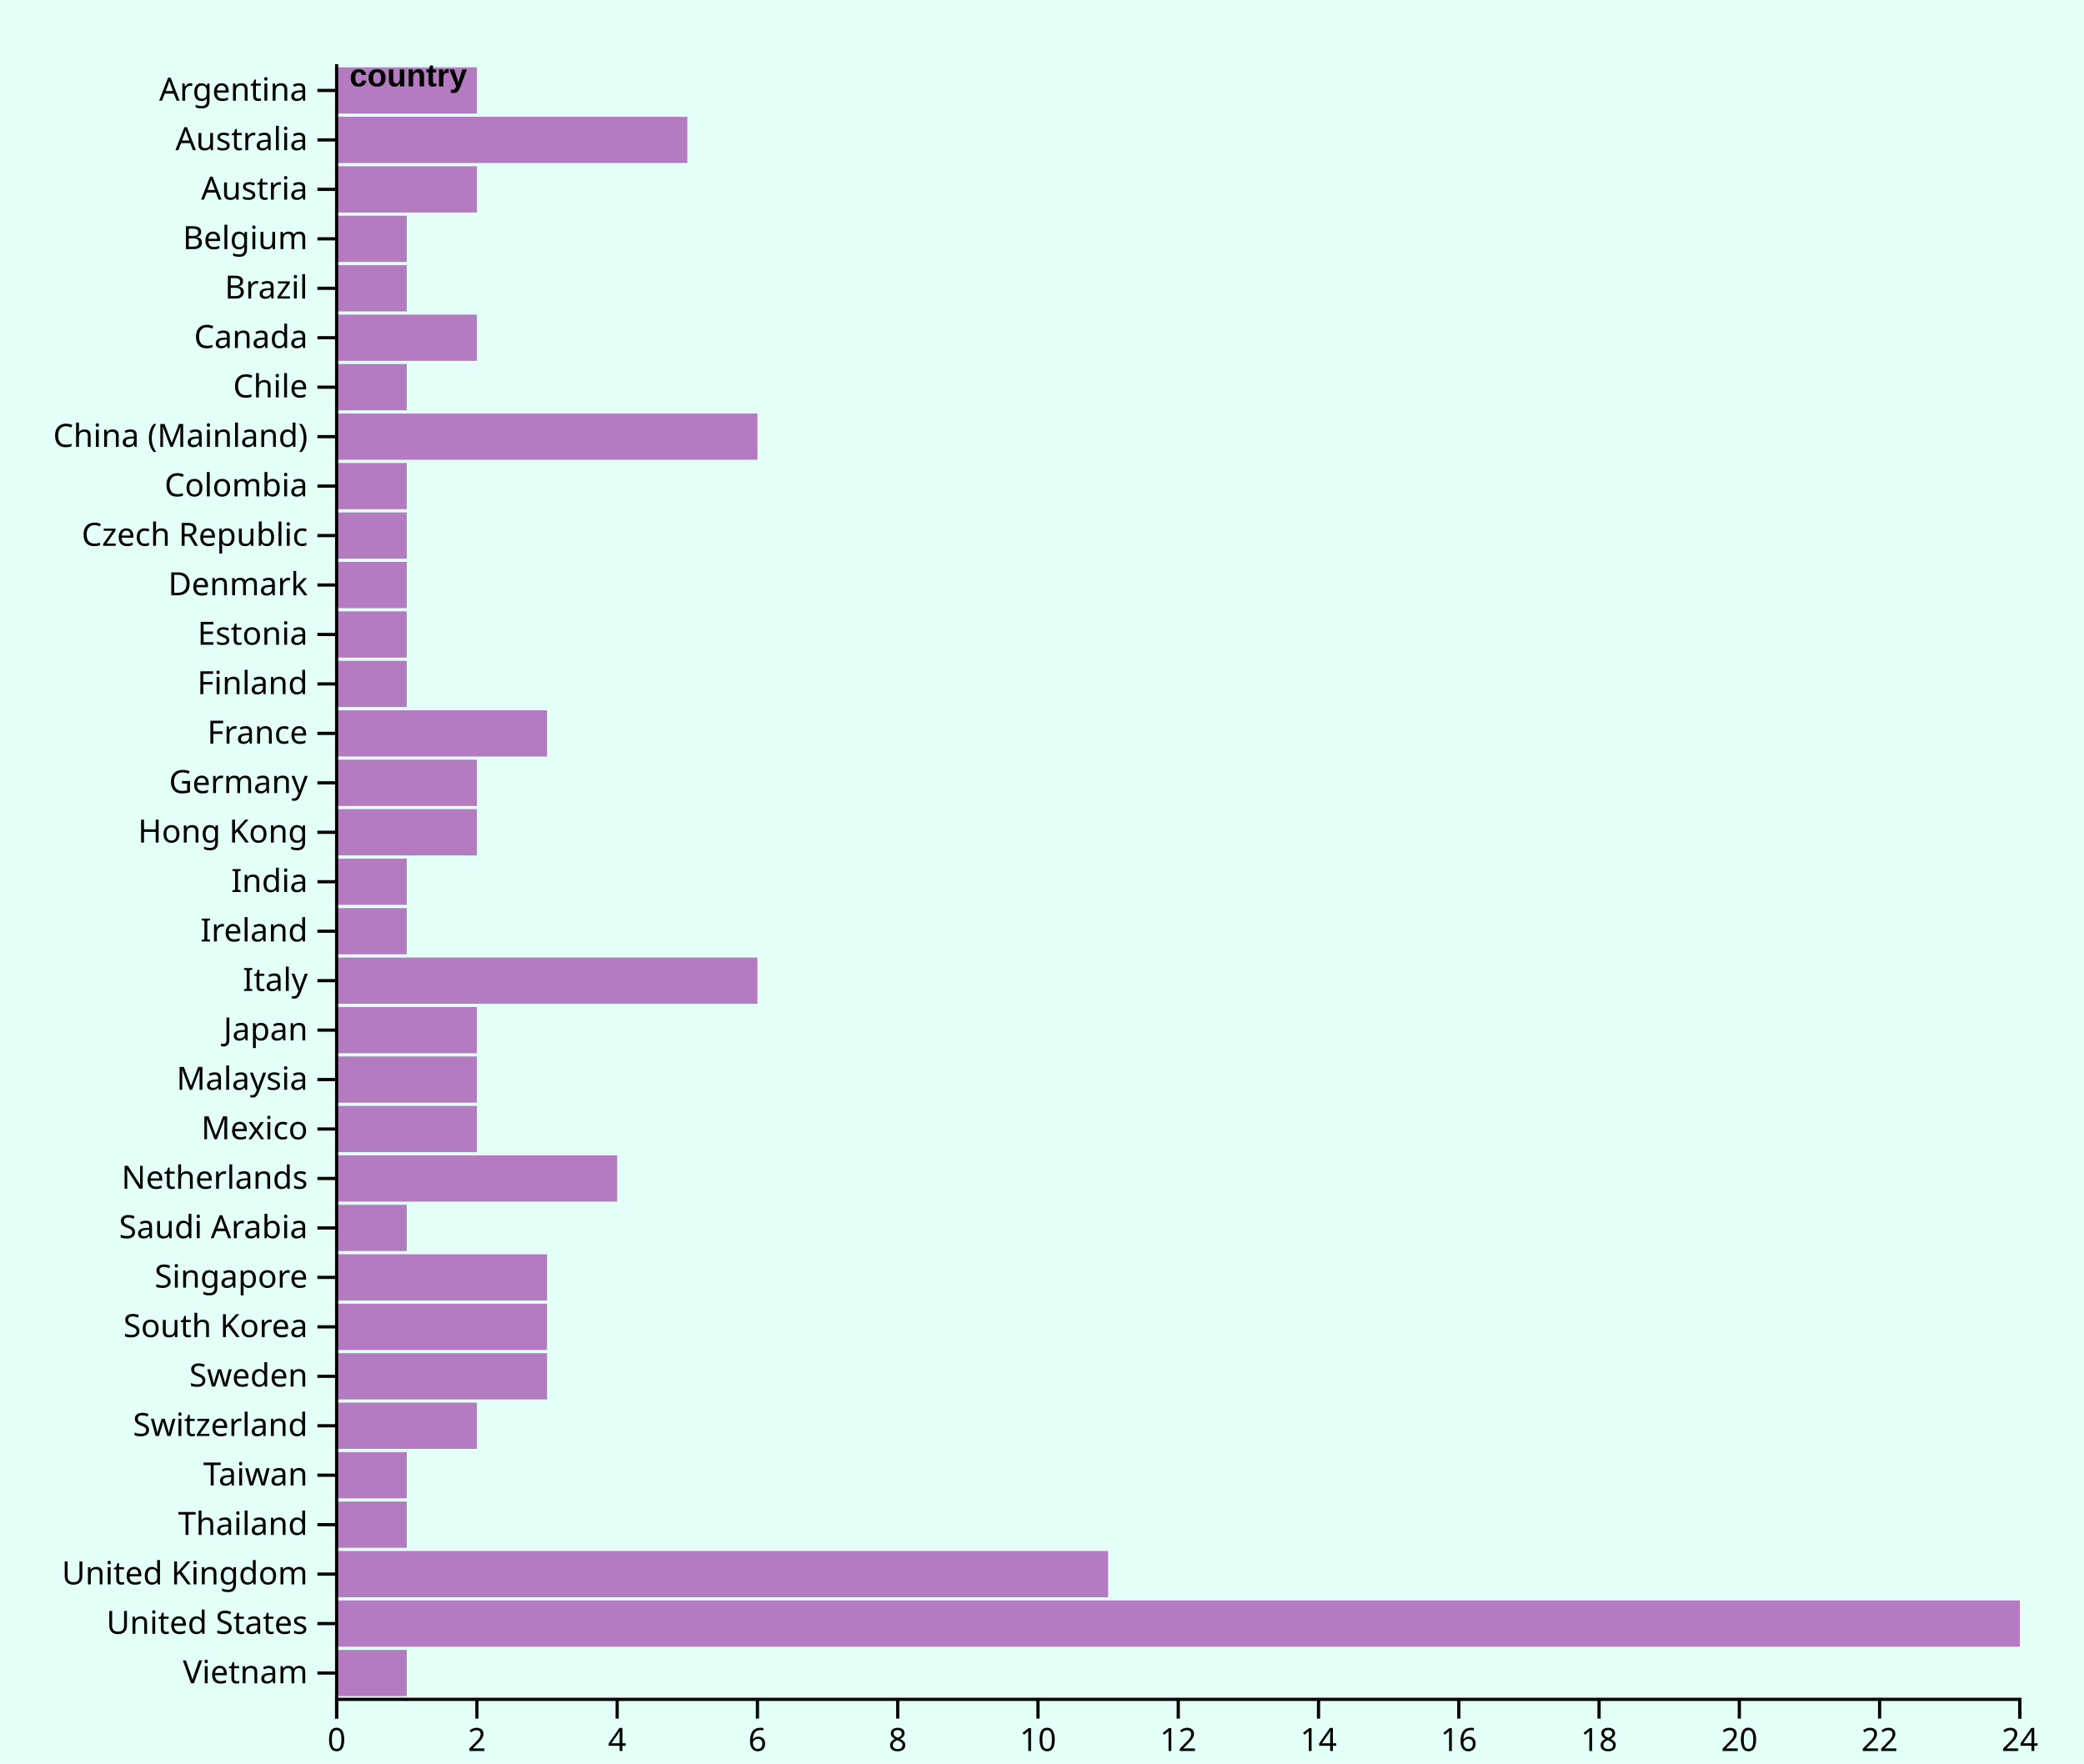
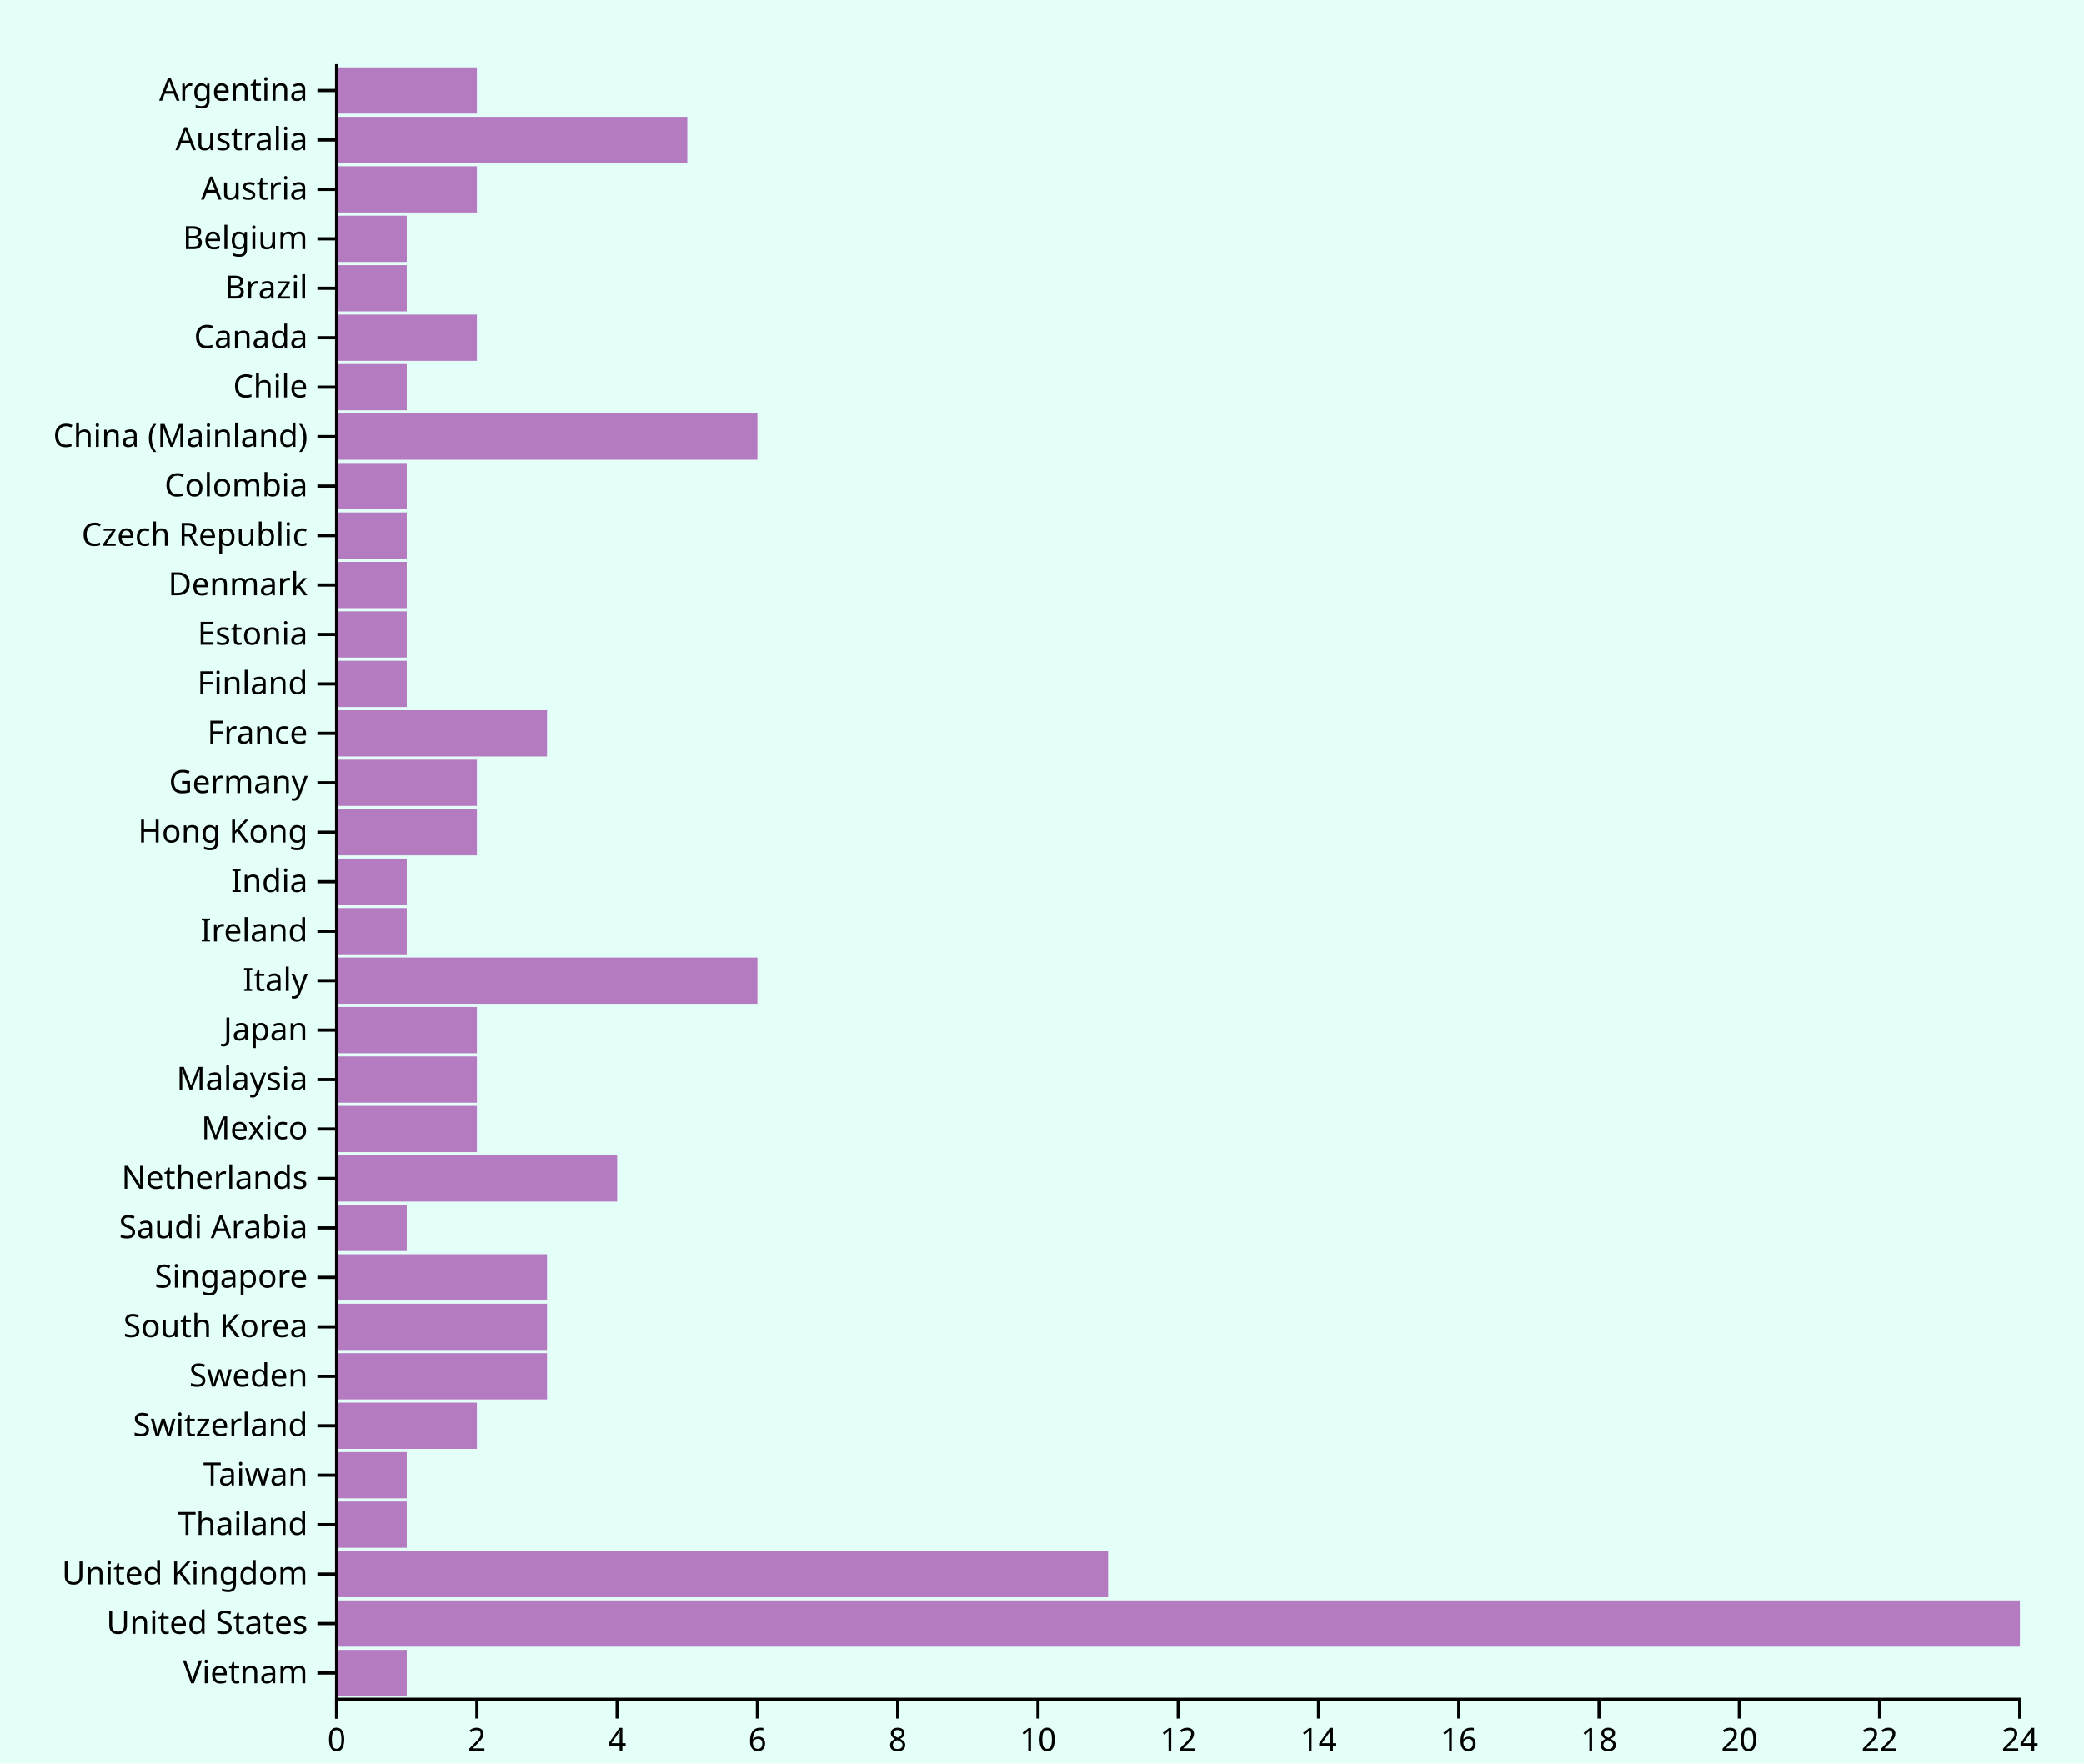
<svg xmlns="http://www.w3.org/2000/svg" width="650" height="550">
  <rect width="650" height="550" x="0" y="0" fill="#e3fff8" id="background" />
  <g id="viz">
    <g transform="translate(0,0)">
      <g transform="translate(105,20)">
        <g class="bars">
          <rect id="undefined - United Kingdom" x="0" y="463.727" height="14.426" width="240.625" fill="#b57bc1" />
          <rect id="undefined - United States" x="0" y="479.151" height="14.426" width="525" fill="#b57bc1" />
          <rect id="undefined - Italy" x="0" y="278.635" height="14.426" width="131.25" fill="#b57bc1" />
          <rect id="undefined - Finland" x="0" y="186.09" height="14.426" width="21.875" fill="#b57bc1" />
          <rect id="undefined - Netherlands" x="0" y="340.333" height="14.426" width="87.5" fill="#b57bc1" />
          <rect id="undefined - China (Mainland)" x="0" y="108.968" height="14.426" width="131.25" fill="#b57bc1" />
          <rect id="undefined - Australia" x="0" y="16.422" height="14.426" width="109.375" fill="#b57bc1" />
          <rect id="undefined - Singapore" x="0" y="371.181" height="14.426" width="65.625" fill="#b57bc1" />
          <rect id="undefined - Denmark" x="0" y="155.241" height="14.426" width="21.875" fill="#b57bc1" />
          <rect id="undefined - Hong Kong" x="0" y="232.363" height="14.426" width="43.75" fill="#b57bc1" />
          <rect id="undefined - Austria" x="0" y="31.847" height="14.426" width="43.75" fill="#b57bc1" />
          <rect id="undefined - Sweden" x="0" y="402.03" height="14.426" width="65.625" fill="#b57bc1" />
          <rect id="undefined - Malaysia" x="0" y="309.484" height="14.426" width="43.75" fill="#b57bc1" />
          <rect id="undefined - Canada" x="0" y="78.12" height="14.426" width="43.75" fill="#b57bc1" />
          <rect id="undefined - France" x="0" y="201.514" height="14.426" width="65.625" fill="#b57bc1" />
          <rect id="undefined - Switzerland" x="0" y="417.454" height="14.426" width="43.75" fill="#b57bc1" />
          <rect id="undefined - South Korea" x="0" y="386.606" height="14.426" width="65.625" fill="#b57bc1" />
          <rect id="undefined - Germany" x="0" y="216.938" height="14.426" width="43.75" fill="#b57bc1" />
          <rect id="undefined - Mexico" x="0" y="324.908" height="14.426" width="43.75" fill="#b57bc1" />
          <rect id="undefined - Ireland" x="0" y="263.211" height="14.426" width="21.875" fill="#b57bc1" />
          <rect id="undefined - Thailand" x="0" y="448.303" height="14.426" width="21.875" fill="#b57bc1" />
          <rect id="undefined - Vietnam" x="0" y="494.576" height="14.426" width="21.875" fill="#b57bc1" />
          <rect id="undefined - Japan" x="0" y="294.06" height="14.426" width="43.75" fill="#b57bc1" />
          <rect id="undefined - Argentina" x="0" y="0.998" height="14.426" width="43.75" fill="#b57bc1" />
          <rect id="undefined - Czech Republic" x="0" y="139.817" height="14.426" width="21.875" fill="#b57bc1" />
          <rect id="undefined - Chile" x="0" y="93.544" height="14.426" width="21.875" fill="#b57bc1" />
          <rect id="undefined - India" x="0" y="247.787" height="14.426" width="21.875" fill="#b57bc1" />
          <rect id="undefined - Colombia" x="0" y="124.392" height="14.426" width="21.875" fill="#b57bc1" />
          <rect id="undefined - Saudi Arabia" x="0" y="355.757" height="14.426" width="21.875" fill="#b57bc1" />
          <rect id="undefined - Estonia" x="0" y="170.665" height="14.426" width="21.875" fill="#b57bc1" />
          <rect id="undefined - Taiwan" x="0" y="432.878" height="14.426" width="21.875" fill="#b57bc1" />
          <rect id="undefined - Belgium" x="0" y="47.271" height="14.426" width="21.875" fill="#b57bc1" />
          <rect id="undefined - Brazil" x="0" y="62.695" height="14.426" width="21.875" fill="#b57bc1" />
        </g>
        <g id="xAxis" transform="translate(0,510)" fill="none" font-size="10" font-family="sans-serif" text-anchor="middle">
          <path class="domain" stroke="currentColor" d="M0,6V0H525V6" />
          <g class="tick" opacity="1" transform="translate(0,0)">
            <line stroke="currentColor" y2="6" />
            <text fill="currentColor" y="9" dy="0.71em">0</text>
          </g>
          <g class="tick" opacity="1" transform="translate(43.75,0)">
            <line stroke="currentColor" y2="6" />
            <text fill="currentColor" y="9" dy="0.71em">2</text>
          </g>
          <g class="tick" opacity="1" transform="translate(87.5,0)">
            <line stroke="currentColor" y2="6" />
            <text fill="currentColor" y="9" dy="0.71em">4</text>
          </g>
          <g class="tick" opacity="1" transform="translate(131.25,0)">
            <line stroke="currentColor" y2="6" />
            <text fill="currentColor" y="9" dy="0.71em">6</text>
          </g>
          <g class="tick" opacity="1" transform="translate(175,0)">
            <line stroke="currentColor" y2="6" />
            <text fill="currentColor" y="9" dy="0.71em">8</text>
          </g>
          <g class="tick" opacity="1" transform="translate(218.75,0)">
            <line stroke="currentColor" y2="6" />
            <text fill="currentColor" y="9" dy="0.71em">10</text>
          </g>
          <g class="tick" opacity="1" transform="translate(262.5,0)">
            <line stroke="currentColor" y2="6" />
            <text fill="currentColor" y="9" dy="0.71em">12</text>
          </g>
          <g class="tick" opacity="1" transform="translate(306.25,0)">
            <line stroke="currentColor" y2="6" />
            <text fill="currentColor" y="9" dy="0.71em">14</text>
          </g>
          <g class="tick" opacity="1" transform="translate(350,0)">
            <line stroke="currentColor" y2="6" />
            <text fill="currentColor" y="9" dy="0.71em">16</text>
          </g>
          <g class="tick" opacity="1" transform="translate(393.75,0)">
            <line stroke="currentColor" y2="6" />
            <text fill="currentColor" y="9" dy="0.71em">18</text>
          </g>
          <g class="tick" opacity="1" transform="translate(437.5,0)">
            <line stroke="currentColor" y2="6" />
            <text fill="currentColor" y="9" dy="0.71em">20</text>
          </g>
          <g class="tick" opacity="1" transform="translate(481.25,0)">
            <line stroke="currentColor" y2="6" />
            <text fill="currentColor" y="9" dy="0.71em">22</text>
          </g>
          <g class="tick" opacity="1" transform="translate(525,0)">
            <line stroke="currentColor" y2="6" />
            <text fill="currentColor" y="9" dy="0.71em">24</text>
          </g>
          <text font-family="Arial, sans-serif" font-size="10" x="525" dy="-5" fill="black" font-weight="bold" text-anchor="end" />
        </g>
        <g id="yAxis" transform="translate(0,0)" fill="none" font-size="10" font-family="sans-serif" text-anchor="end">
          <path class="domain" stroke="currentColor" d="M0,0V510" />
          <g class="tick" opacity="1" transform="translate(0,8.211172)">
            <line stroke="currentColor" x2="-6" />
            <text fill="currentColor" x="-9" dy="0.32em">Argentina</text>
          </g>
          <g class="tick" opacity="1" transform="translate(0,23.63547)">
            <line stroke="currentColor" x2="-6" />
            <text fill="currentColor" x="-9" dy="0.32em">Australia</text>
          </g>
          <g class="tick" opacity="1" transform="translate(0,39.05978)">
            <line stroke="currentColor" x2="-6" />
            <text fill="currentColor" x="-9" dy="0.32em">Austria</text>
          </g>
          <g class="tick" opacity="1" transform="translate(0,54.48408)">
            <line stroke="currentColor" x2="-6" />
            <text fill="currentColor" x="-9" dy="0.32em">Belgium</text>
          </g>
          <g class="tick" opacity="1" transform="translate(0,69.90838)">
            <line stroke="currentColor" x2="-6" />
            <text fill="currentColor" x="-9" dy="0.32em">Brazil</text>
          </g>
          <g class="tick" opacity="1" transform="translate(0,85.33268)">
            <line stroke="currentColor" x2="-6" />
            <text fill="currentColor" x="-9" dy="0.32em">Canada</text>
          </g>
          <g class="tick" opacity="1" transform="translate(0,100.757)">
            <line stroke="currentColor" x2="-6" />
            <text fill="currentColor" x="-9" dy="0.32em">Chile</text>
          </g>
          <g class="tick" opacity="1" transform="translate(0,116.1813)">
            <line stroke="currentColor" x2="-6" />
            <text fill="currentColor" x="-9" dy="0.32em">China (Mainland)</text>
          </g>
          <g class="tick" opacity="1" transform="translate(0,131.6056)">
            <line stroke="currentColor" x2="-6" />
            <text fill="currentColor" x="-9" dy="0.32em">Colombia</text>
          </g>
          <g class="tick" opacity="1" transform="translate(0,147.0299)">
            <line stroke="currentColor" x2="-6" />
            <text fill="currentColor" x="-9" dy="0.32em">Czech Republic</text>
          </g>
          <g class="tick" opacity="1" transform="translate(0,162.4542)">
            <line stroke="currentColor" x2="-6" />
            <text fill="currentColor" x="-9" dy="0.32em">Denmark</text>
          </g>
          <g class="tick" opacity="1" transform="translate(0,177.8785)">
            <line stroke="currentColor" x2="-6" />
            <text fill="currentColor" x="-9" dy="0.32em">Estonia</text>
          </g>
          <g class="tick" opacity="1" transform="translate(0,193.3028)">
            <line stroke="currentColor" x2="-6" />
            <text fill="currentColor" x="-9" dy="0.32em">Finland</text>
          </g>
          <g class="tick" opacity="1" transform="translate(0,208.7271)">
            <line stroke="currentColor" x2="-6" />
            <text fill="currentColor" x="-9" dy="0.32em">France</text>
          </g>
          <g class="tick" opacity="1" transform="translate(0,224.1514)">
            <line stroke="currentColor" x2="-6" />
            <text fill="currentColor" x="-9" dy="0.32em">Germany</text>
          </g>
          <g class="tick" opacity="1" transform="translate(0,239.5757)">
            <line stroke="currentColor" x2="-6" />
            <text fill="currentColor" x="-9" dy="0.32em">Hong Kong</text>
          </g>
          <g class="tick" opacity="1" transform="translate(0,255)">
            <line stroke="currentColor" x2="-6" />
            <text fill="currentColor" x="-9" dy="0.32em">India</text>
          </g>
          <g class="tick" opacity="1" transform="translate(0,270.4243)">
            <line stroke="currentColor" x2="-6" />
            <text fill="currentColor" x="-9" dy="0.32em">Ireland</text>
          </g>
          <g class="tick" opacity="1" transform="translate(0,285.8486)">
            <line stroke="currentColor" x2="-6" />
            <text fill="currentColor" x="-9" dy="0.32em">Italy</text>
          </g>
          <g class="tick" opacity="1" transform="translate(0,301.2729)">
            <line stroke="currentColor" x2="-6" />
            <text fill="currentColor" x="-9" dy="0.32em">Japan</text>
          </g>
          <g class="tick" opacity="1" transform="translate(0,316.6972)">
            <line stroke="currentColor" x2="-6" />
            <text fill="currentColor" x="-9" dy="0.32em">Malaysia</text>
          </g>
          <g class="tick" opacity="1" transform="translate(0,332.1215)">
            <line stroke="currentColor" x2="-6" />
            <text fill="currentColor" x="-9" dy="0.32em">Mexico</text>
          </g>
          <g class="tick" opacity="1" transform="translate(0,347.5458)">
            <line stroke="currentColor" x2="-6" />
            <text fill="currentColor" x="-9" dy="0.32em">Netherlands</text>
          </g>
          <g class="tick" opacity="1" transform="translate(0,362.9701)">
            <line stroke="currentColor" x2="-6" />
            <text fill="currentColor" x="-9" dy="0.32em">Saudi Arabia</text>
          </g>
          <g class="tick" opacity="1" transform="translate(0,378.3944)">
            <line stroke="currentColor" x2="-6" />
            <text fill="currentColor" x="-9" dy="0.32em">Singapore</text>
          </g>
          <g class="tick" opacity="1" transform="translate(0,393.8187)">
            <line stroke="currentColor" x2="-6" />
            <text fill="currentColor" x="-9" dy="0.32em">South Korea</text>
          </g>
          <g class="tick" opacity="1" transform="translate(0,409.243)">
            <line stroke="currentColor" x2="-6" />
            <text fill="currentColor" x="-9" dy="0.32em">Sweden</text>
          </g>
          <g class="tick" opacity="1" transform="translate(0,424.6673)">
            <line stroke="currentColor" x2="-6" />
            <text fill="currentColor" x="-9" dy="0.32em">Switzerland</text>
          </g>
          <g class="tick" opacity="1" transform="translate(0,440.0916)">
            <line stroke="currentColor" x2="-6" />
            <text fill="currentColor" x="-9" dy="0.32em">Taiwan</text>
          </g>
          <g class="tick" opacity="1" transform="translate(0,455.5159)">
            <line stroke="currentColor" x2="-6" />
            <text fill="currentColor" x="-9" dy="0.32em">Thailand</text>
          </g>
          <g class="tick" opacity="1" transform="translate(0,470.9402)">
            <line stroke="currentColor" x2="-6" />
            <text fill="currentColor" x="-9" dy="0.32em">United Kingdom</text>
          </g>
          <g class="tick" opacity="1" transform="translate(0,486.3645)">
            <line stroke="currentColor" x2="-6" />
            <text fill="currentColor" x="-9" dy="0.32em">United States</text>
          </g>
          <g class="tick" opacity="1" transform="translate(0,501.7888)">
            <line stroke="currentColor" x2="-6" />
            <text fill="currentColor" x="-9" dy="0.32em">Vietnam</text>
          </g>
-           <text font-family="Arial, sans-serif" font-size="10" x="4" fill="black" font-weight="bold" text-anchor="start" dominant-baseline="hanging">country</text>
        </g>
      </g>
-       <text y="4" x="4" style="font-family: Arial, sans-serif; font-size: 12px; fill: black; font-weight: bold; dominant-baseline: hanging;" />
+       <text y="4" x="4" style="                     font-family: Arial, sans-serif;                     font-size: 12px;                     fill: black;                     font-weight: bold;                     dominant-baseline: hanging;                 " />
    </g>
  </g>
</svg>
